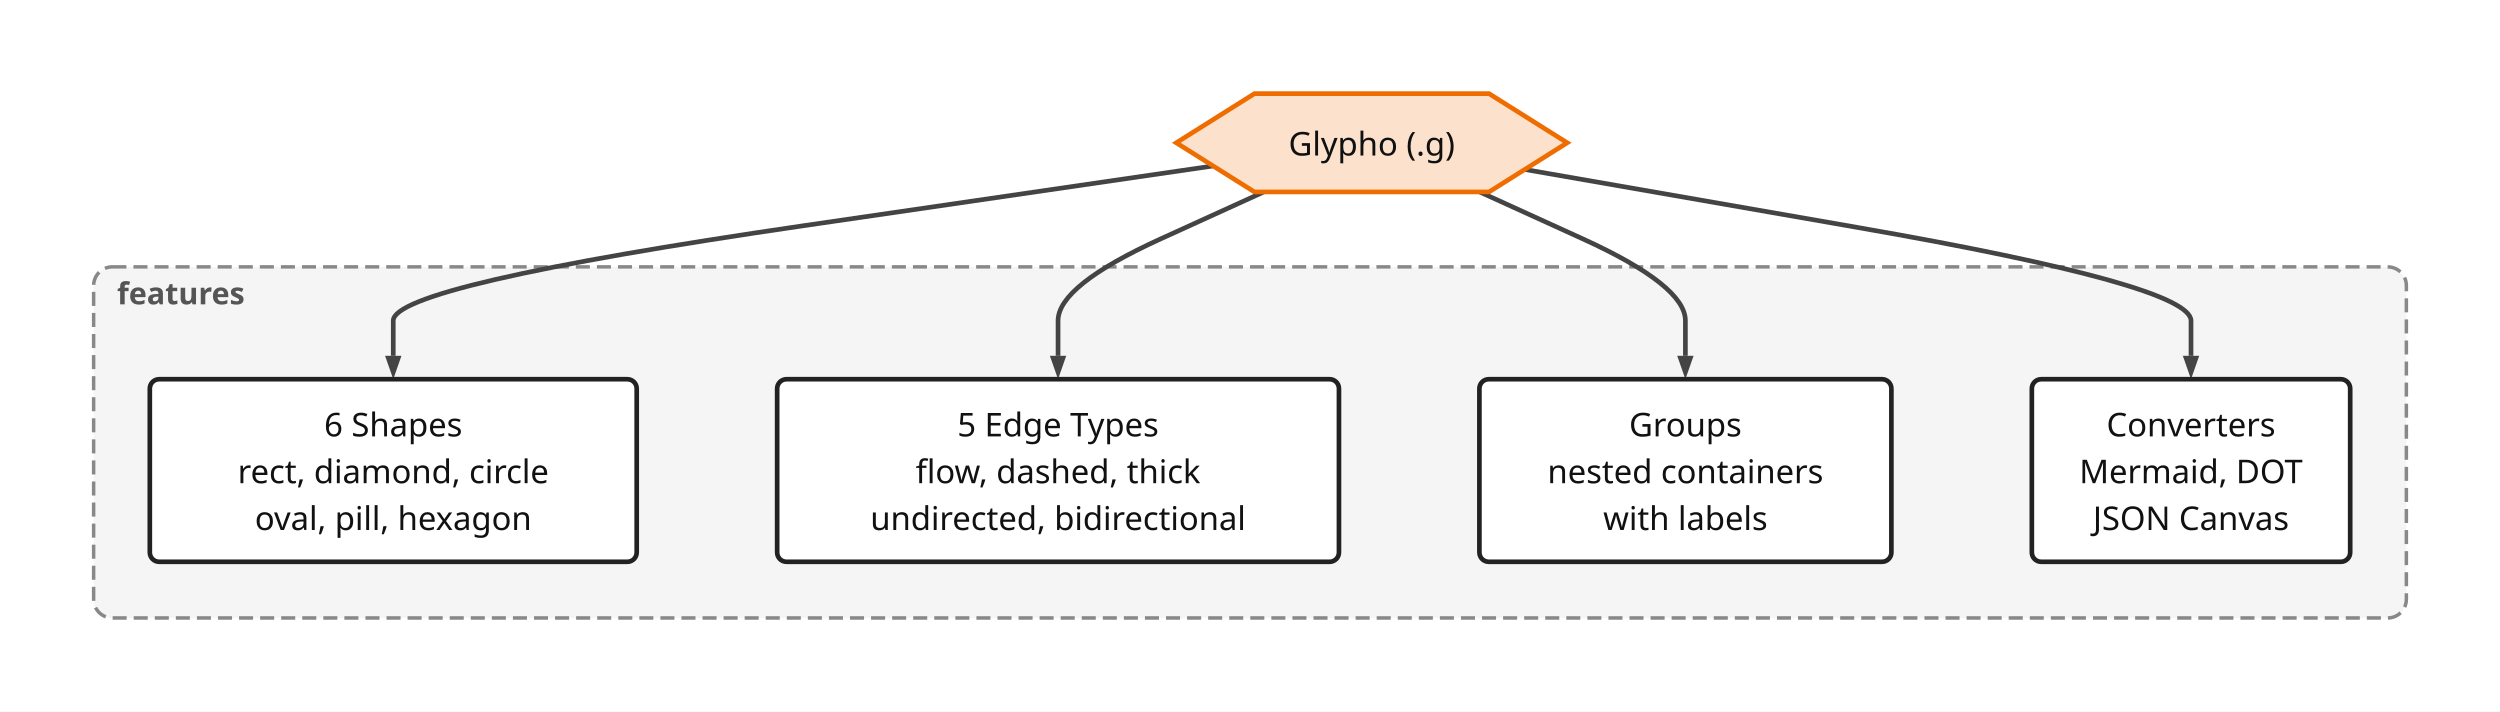
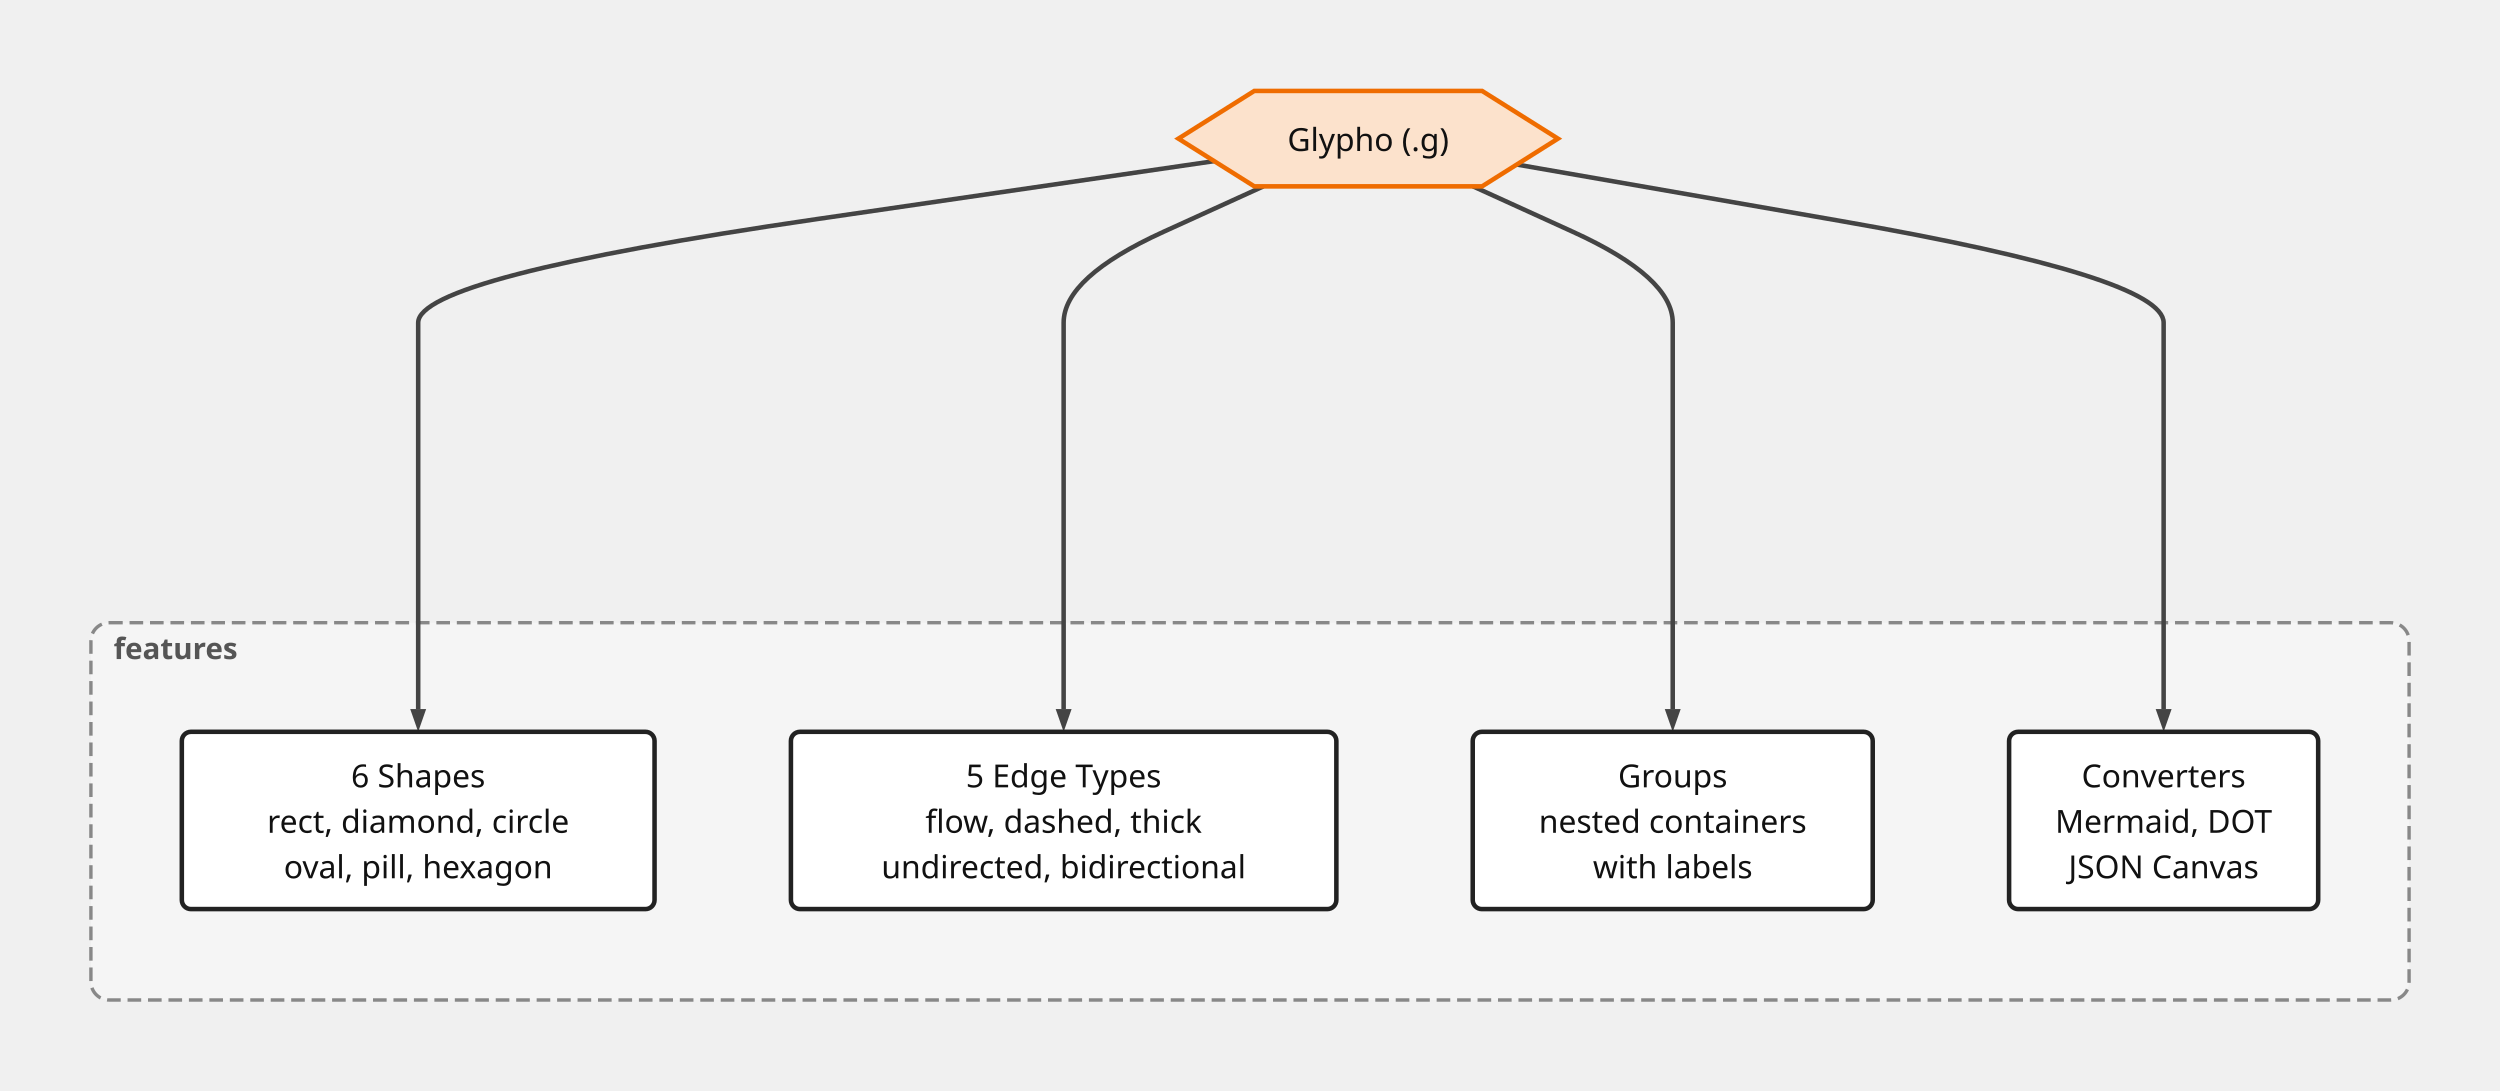
- <svg xmlns="http://www.w3.org/2000/svg" viewBox="-64 -40 1068 304" style="max-width:100%">
-   <rect x="-64" y="-40" width="1068" height="304" fill="white" />
+ <svg xmlns="http://www.w3.org/2000/svg" viewBox="-40 -40 1100 480" style="max-width:100%">
  <defs>
    <marker id="arrowhead" markerWidth="10" markerHeight="7" refX="0" refY="3.5" orient="auto" markerUnits="userSpaceOnUse">
      <polygon points="0 0, 10 3.5, 0 7" fill="#444444" />
    </marker>
    <marker id="arrowhead-thick" markerWidth="14" markerHeight="10" refX="0" refY="5" orient="auto" markerUnits="userSpaceOnUse">
      <polygon points="0 0, 14 5, 0 10" fill="#444444" />
    </marker>
    <marker id="arrowhead-reverse" markerWidth="10" markerHeight="7" refX="10" refY="3.5" orient="auto" markerUnits="userSpaceOnUse">
      <polygon points="10 0, 0 3.5, 10 7" fill="#444444" />
    </marker>
  </defs>
  <g>
-     <rect x="-24" y="74" width="988" height="150" fill="#f5f5f5" fill-opacity="1" stroke="#888888" stroke-width="1.5" stroke-dasharray="6 3" rx="8" ry="8" />
-     <text x="-14" y="90" fill="#555555" font-size="13" font-family="system-ui, sans-serif" font-weight="bold">features</text>
+     <rect x="0" y="234" width="1020" height="166" fill="#f5f5f5" fill-opacity="1" stroke="#888888" stroke-width="1.5" stroke-dasharray="6 3" rx="8" ry="8" />
+     <text x="10" y="250" fill="#555555" font-size="13" font-family="system-ui, sans-serif" font-weight="bold">features</text>
  </g>
-   <path d="M 454.23 30.89 L 279.115 56.445 Q 104 82 104 97 L 104 112" fill="none" stroke="#444444" stroke-width="2" marker-end="url(#arrowhead)" />
-   <path d="M 475.869 42 L 431.934 62 Q 388 82 388 97 L 388 112" fill="none" stroke="#444444" stroke-width="2" marker-end="url(#arrowhead)" />
-   <path d="M 568.131 42 L 612.066 62 Q 656 82 656 97 L 656 112" fill="none" stroke="#444444" stroke-width="2" marker-end="url(#arrowhead)" />
-   <path d="M 587.378 32.394 L 729.689 57.197 Q 872 82 872 97 L 872 112" fill="none" stroke="#444444" stroke-width="2" marker-end="url(#arrowhead)" />
-   <g transform="translate(438.5, 0)" data-node-id="glypho">
+   <path d="M 494.23 30.89 L 319.115 56.445 Q 144 82 144 102 Q 144 122 144 142 Q 144 162 144 182 Q 144 202 144 222 Q 144 242 144 257 L 144 272" fill="none" stroke="#444444" stroke-width="2" marker-end="url(#arrowhead)" />
+   <path d="M 515.869 42 L 471.934 62 Q 428 82 428 102 Q 428 122 428 142 Q 428 162 428 182 Q 428 202 428 222 Q 428 242 428 257 L 428 272" fill="none" stroke="#444444" stroke-width="2" marker-end="url(#arrowhead)" />
+   <path d="M 608.131 42 L 652.066 62 Q 696 82 696 102 Q 696 122 696 142 Q 696 162 696 182 Q 696 202 696 222 Q 696 242 696 257 L 696 272" fill="none" stroke="#444444" stroke-width="2" marker-end="url(#arrowhead)" />
+   <path d="M 627.378 32.394 L 769.689 57.197 Q 912 82 912 102 Q 912 122 912 142 Q 912 162 912 182 Q 912 202 912 222 Q 912 242 912 257 L 912 272" fill="none" stroke="#444444" stroke-width="2" marker-end="url(#arrowhead)" />
+   <g transform="translate(478.5, 0)" data-node-id="glypho">
    <polygon points="33.4,0 133.6,0 167,21 133.6,42 33.4,42 0,21" fill="#fce2cc" stroke="#ef6c00" stroke-width="2" />
    <text x="83.5" y="21" text-anchor="middle" dominant-baseline="central" fill="#111111" font-size="14" font-family="system-ui, sans-serif">Glypho (.g)</text>
  </g>
-   <g transform="translate(0, 122)" data-node-id="shapes">
+   <g transform="translate(40, 282)" data-node-id="shapes">
    <rect x="0" y="0" width="208" height="78" rx="4" ry="4" fill="#ffffff" stroke="#222222" stroke-width="2" />
    <text x="104" y="19" text-anchor="middle" dominant-baseline="central" fill="#111111" font-size="14" font-family="system-ui, sans-serif">6 Shapes</text>
    <text x="104" y="39" text-anchor="middle" dominant-baseline="central" fill="#111111" font-size="14" font-family="system-ui, sans-serif">rect, diamond, circle</text>
    <text x="104" y="59" text-anchor="middle" dominant-baseline="central" fill="#111111" font-size="14" font-family="system-ui, sans-serif">oval, pill, hexagon</text>
  </g>
-   <g transform="translate(268, 122)" data-node-id="edges">
+   <g transform="translate(308, 282)" data-node-id="edges">
    <rect x="0" y="0" width="240" height="78" rx="4" ry="4" fill="#ffffff" stroke="#222222" stroke-width="2" />
    <text x="120" y="19" text-anchor="middle" dominant-baseline="central" fill="#111111" font-size="14" font-family="system-ui, sans-serif">5 Edge Types</text>
    <text x="120" y="39" text-anchor="middle" dominant-baseline="central" fill="#111111" font-size="14" font-family="system-ui, sans-serif">flow, dashed, thick</text>
    <text x="120" y="59" text-anchor="middle" dominant-baseline="central" fill="#111111" font-size="14" font-family="system-ui, sans-serif">undirected, bidirectional</text>
  </g>
-   <g transform="translate(568, 122)" data-node-id="groups">
+   <g transform="translate(608, 282)" data-node-id="groups">
    <rect x="0" y="0" width="176" height="78" rx="4" ry="4" fill="#ffffff" stroke="#222222" stroke-width="2" />
    <text x="88" y="19" text-anchor="middle" dominant-baseline="central" fill="#111111" font-size="14" font-family="system-ui, sans-serif">Groups</text>
    <text x="88" y="39" text-anchor="middle" dominant-baseline="central" fill="#111111" font-size="14" font-family="system-ui, sans-serif">nested containers</text>
    <text x="88" y="59" text-anchor="middle" dominant-baseline="central" fill="#111111" font-size="14" font-family="system-ui, sans-serif">with labels</text>
  </g>
-   <g transform="translate(804, 122)" data-node-id="convert">
+   <g transform="translate(844, 282)" data-node-id="convert">
    <rect x="0" y="0" width="136" height="78" rx="4" ry="4" fill="#ffffff" stroke="#222222" stroke-width="2" />
    <text x="68" y="19" text-anchor="middle" dominant-baseline="central" fill="#111111" font-size="14" font-family="system-ui, sans-serif">Converters</text>
    <text x="68" y="39" text-anchor="middle" dominant-baseline="central" fill="#111111" font-size="14" font-family="system-ui, sans-serif">Mermaid, DOT</text>
    <text x="68" y="59" text-anchor="middle" dominant-baseline="central" fill="#111111" font-size="14" font-family="system-ui, sans-serif">JSON Canvas</text>
  </g>
</svg>
